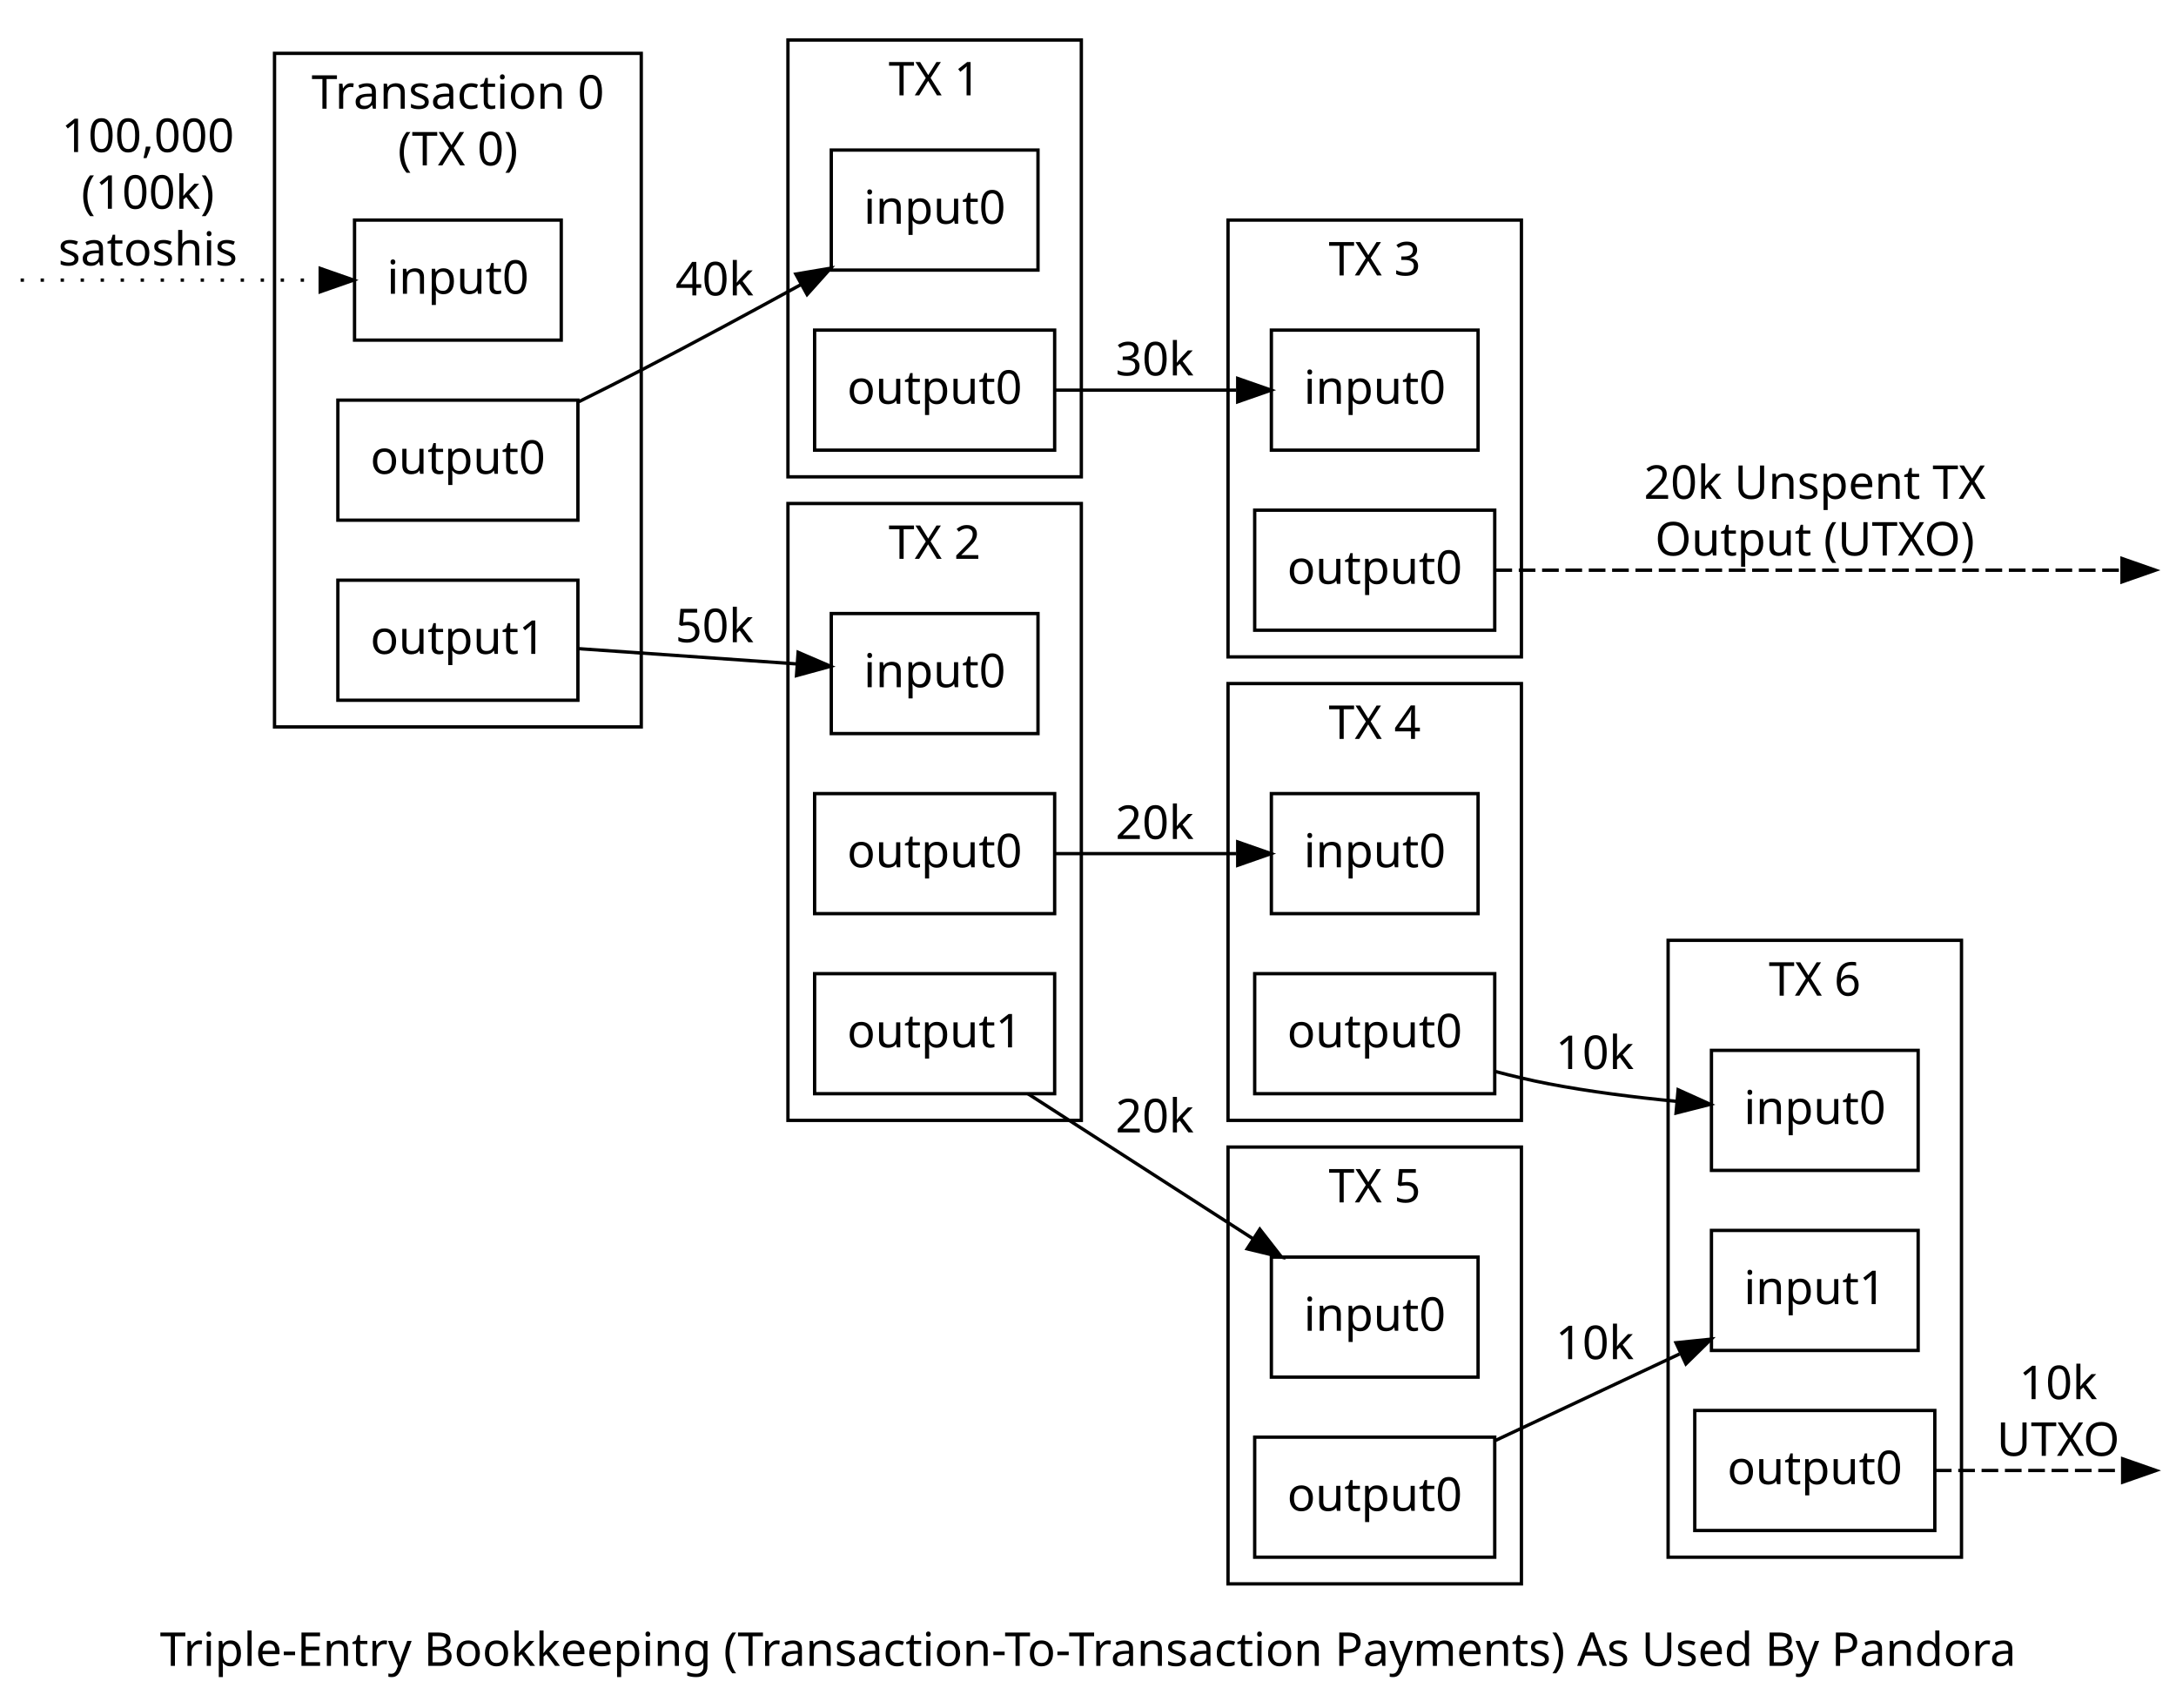
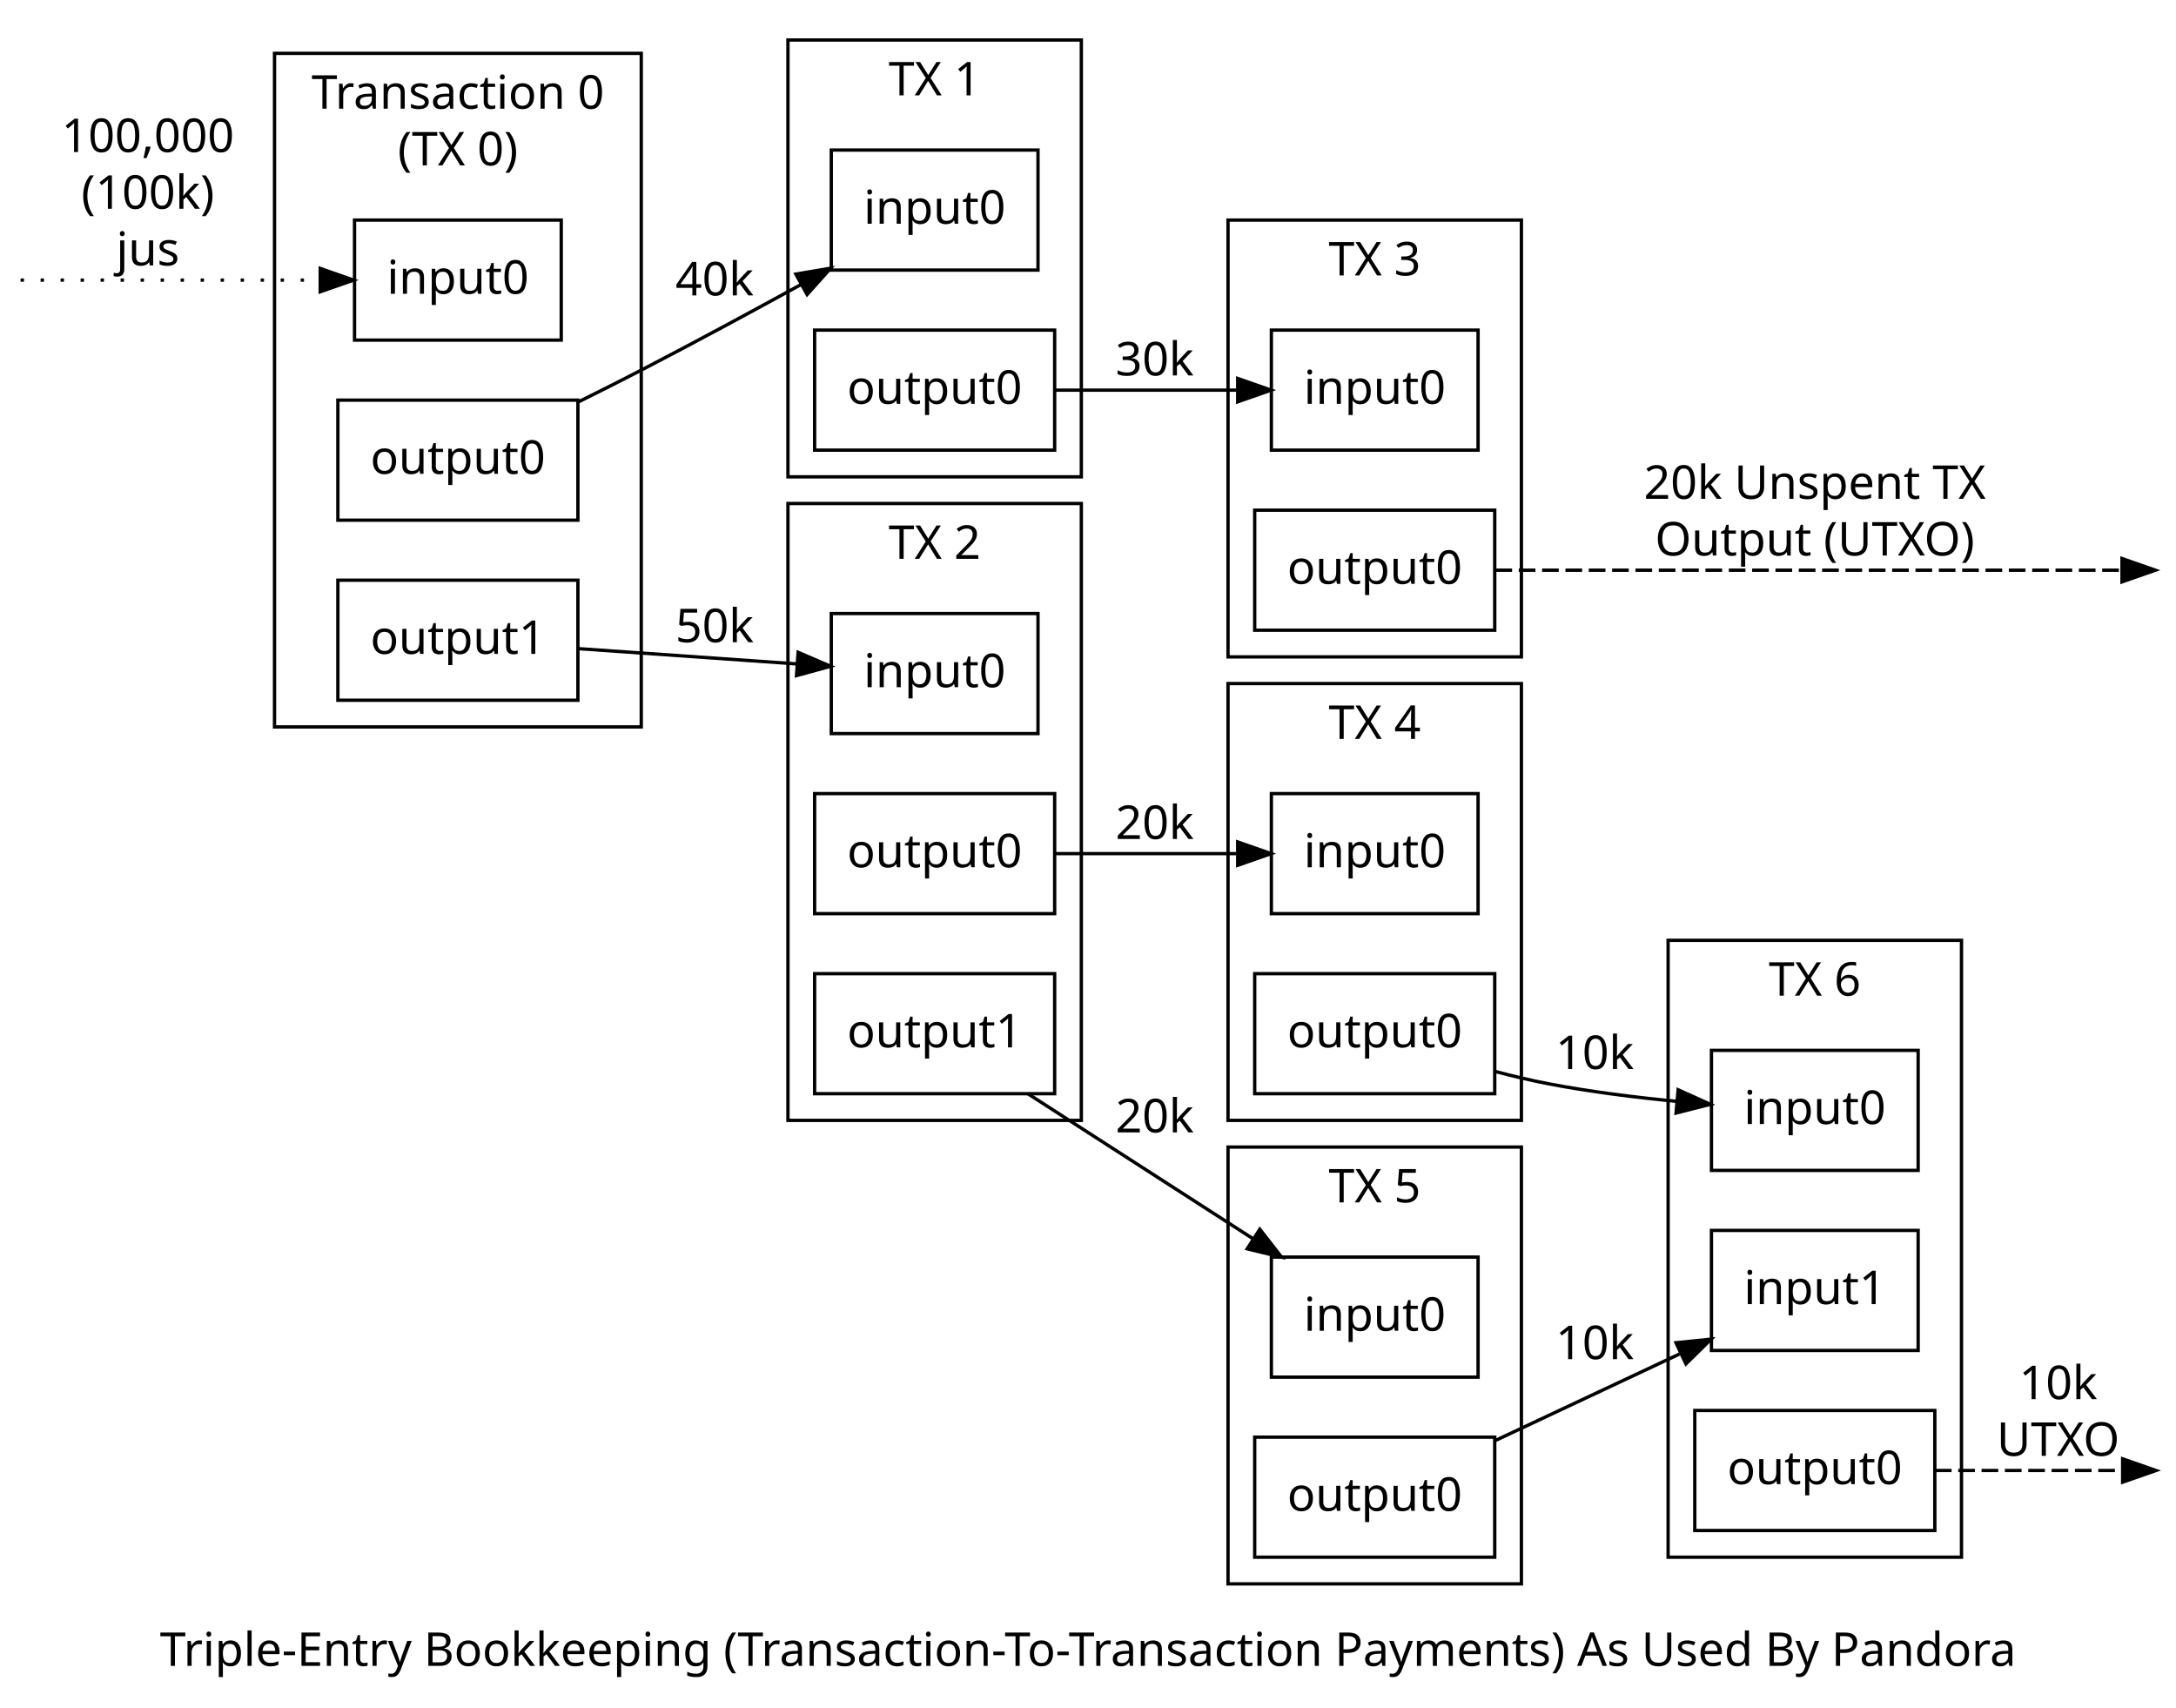
<svg xmlns="http://www.w3.org/2000/svg" width="450pt" height="353pt" viewBox="0.00 0.00 450.00 353.37">
  <g id="graph1" class="graph" transform="scale(0.690184 0.690184) rotate(0) translate(4 508)">
    <polygon fill="white" stroke="white" points="-4,5 -4,-508 649,-508 649,5 -4,5" />
    <text text-anchor="middle" x="322" y="-8.4" font-family="Sans" font-size="14.00">Triple-Entry Bookkeeping (Transaction-To-Transaction Payments) As Used By Pandora</text>
    <g id="graph2" class="cluster">
      <polygon fill="none" stroke="black" points="78,-290 78,-492 188,-492 188,-290 78,-290" />
      <text text-anchor="middle" x="133" y="-475.4" font-family="Sans" font-size="14.00">Transaction 0</text>
      <text text-anchor="middle" x="133" y="-458.4" font-family="Sans" font-size="14.00">(TX 0)</text>
    </g>
    <g id="graph3" class="cluster">
      <polygon fill="none" stroke="black" points="232,-365 232,-496 320,-496 320,-365 232,-365" />
      <text text-anchor="middle" x="276" y="-479.4" font-family="Sans" font-size="14.00">TX 1</text>
    </g>
    <g id="graph4" class="cluster">
      <polygon fill="none" stroke="black" points="232,-172 232,-357 320,-357 320,-172 232,-172" />
      <text text-anchor="middle" x="276" y="-340.4" font-family="Sans" font-size="14.00">TX 2</text>
    </g>
    <g id="graph5" class="cluster">
      <polygon fill="none" stroke="black" points="364,-311 364,-442 452,-442 452,-311 364,-311" />
      <text text-anchor="middle" x="408" y="-425.4" font-family="Sans" font-size="14.00">TX 3</text>
    </g>
    <g id="graph6" class="cluster">
      <polygon fill="none" stroke="black" points="364,-172 364,-303 452,-303 452,-172 364,-172" />
      <text text-anchor="middle" x="408" y="-286.4" font-family="Sans" font-size="14.00">TX 4</text>
    </g>
    <g id="graph7" class="cluster">
      <polygon fill="none" stroke="black" points="364,-33 364,-164 452,-164 452,-33 364,-33" />
      <text text-anchor="middle" x="408" y="-147.4" font-family="Sans" font-size="14.00">TX 5</text>
    </g>
    <g id="graph8" class="cluster">
      <polygon fill="none" stroke="black" points="496,-41 496,-226 584,-226 584,-41 496,-41" />
      <text text-anchor="middle" x="540" y="-209.4" font-family="Sans" font-size="14.00">TX 6</text>
    </g>
    <g id="node2" class="node">
      <polygon fill="none" stroke="black" points="164,-442 102,-442 102,-406 164,-406 164,-442" />
      <text text-anchor="middle" x="133" y="-419.9" font-family="Sans" font-size="14.00">input0</text>
    </g>
    <g id="node3" class="node">
      <polygon fill="none" stroke="black" points="169,-388 97,-388 97,-352 169,-352 169,-388" />
      <text text-anchor="middle" x="133" y="-365.9" font-family="Sans" font-size="14.00">output0</text>
    </g>
    <g id="node6" class="node">
      <polygon fill="none" stroke="black" points="307,-463 245,-463 245,-427 307,-427 307,-463" />
      <text text-anchor="middle" x="276" y="-440.9" font-family="Sans" font-size="14.00">input0</text>
    </g>
    <g id="edge11" class="edge">
      <path fill="none" stroke="black" d="M169.205,-387.498C175.495,-390.616 181.955,-393.869 188,-397 203.741,-405.152 220.887,-414.416 235.828,-422.616" />
      <polygon fill="black" stroke="black" points="234.367,-425.807 244.814,-427.565 237.744,-419.675 234.367,-425.807" />
      <text text-anchor="middle" x="210" y="-419.4" font-family="Sans" font-size="14.00">40k</text>
    </g>
    <g id="node4" class="node">
      <polygon fill="none" stroke="black" points="169,-334 97,-334 97,-298 169,-298 169,-334" />
      <text text-anchor="middle" x="133" y="-311.9" font-family="Sans" font-size="14.00">output1</text>
    </g>
    <g id="node9" class="node">
      <polygon fill="none" stroke="black" points="307,-324 245,-324 245,-288 307,-288 307,-324" />
      <text text-anchor="middle" x="276" y="-301.9" font-family="Sans" font-size="14.00">input0</text>
    </g>
    <g id="edge13" class="edge">
      <path fill="none" stroke="black" d="M169.085,-313.477C189.045,-312.081 213.932,-310.34 234.671,-308.89" />
      <polygon fill="black" stroke="black" points="235.052,-312.372 244.784,-308.183 234.564,-305.389 235.052,-312.372" />
      <text text-anchor="middle" x="210" y="-315.4" font-family="Sans" font-size="14.00">50k</text>
    </g>
    <g id="node7" class="node">
      <polygon fill="none" stroke="black" points="312,-409 240,-409 240,-373 312,-373 312,-409" />
      <text text-anchor="middle" x="276" y="-386.9" font-family="Sans" font-size="14.00">output0</text>
    </g>
    <g id="node13" class="node">
      <polygon fill="none" stroke="black" points="439,-409 377,-409 377,-373 439,-373 439,-409" />
      <text text-anchor="middle" x="408" y="-386.9" font-family="Sans" font-size="14.00">input0</text>
    </g>
    <g id="edge15" class="edge">
      <path fill="none" stroke="black" d="M312.07,-391C328.884,-391 348.988,-391 366.437,-391" />
      <polygon fill="black" stroke="black" points="366.906,-394.5 376.906,-391 366.906,-387.5 366.906,-394.5" />
      <text text-anchor="middle" x="342" y="-395.4" font-family="Sans" font-size="14.00">30k</text>
    </g>
    <g id="node10" class="node">
      <polygon fill="none" stroke="black" points="312,-270 240,-270 240,-234 312,-234 312,-270" />
      <text text-anchor="middle" x="276" y="-247.9" font-family="Sans" font-size="14.00">output0</text>
    </g>
    <g id="node16" class="node">
      <polygon fill="none" stroke="black" points="439,-270 377,-270 377,-234 439,-234 439,-270" />
      <text text-anchor="middle" x="408" y="-247.9" font-family="Sans" font-size="14.00">input0</text>
    </g>
    <g id="edge17" class="edge">
      <path fill="none" stroke="black" d="M312.07,-252C328.884,-252 348.988,-252 366.437,-252" />
      <polygon fill="black" stroke="black" points="366.906,-255.5 376.906,-252 366.906,-248.5 366.906,-255.5" />
      <text text-anchor="middle" x="342" y="-256.4" font-family="Sans" font-size="14.00">20k</text>
    </g>
    <g id="node11" class="node">
      <polygon fill="none" stroke="black" points="312,-216 240,-216 240,-180 312,-180 312,-216" />
      <text text-anchor="middle" x="276" y="-193.9" font-family="Sans" font-size="14.00">output1</text>
    </g>
    <g id="node19" class="node">
      <polygon fill="none" stroke="black" points="439,-131 377,-131 377,-95 439,-95 439,-131" />
      <text text-anchor="middle" x="408" y="-108.9" font-family="Sans" font-size="14.00">input0</text>
    </g>
    <g id="edge19" class="edge">
      <path fill="none" stroke="black" d="M303.994,-179.974C323.682,-167.296 350.215,-150.21 371.554,-136.469" />
      <polygon fill="black" stroke="black" points="373.534,-139.357 380.047,-131 369.744,-133.472 373.534,-139.357" />
      <text text-anchor="middle" x="342" y="-168.4" font-family="Sans" font-size="14.00">20k</text>
    </g>
    <g id="node14" class="node">
      <polygon fill="none" stroke="black" points="444,-355 372,-355 372,-319 444,-319 444,-355" />
      <text text-anchor="middle" x="408" y="-332.9" font-family="Sans" font-size="14.00">output0</text>
    </g>
    <g id="edge25" class="edge">
      <path fill="none" stroke="black" stroke-dasharray="5,2" d="M444.204,-337C498.689,-337 598.917,-337 632.049,-337" />
      <polygon fill="black" stroke="black" points="632.145,-340.5 642.145,-337 632.145,-333.5 632.145,-340.5" />
      <text text-anchor="middle" x="540" y="-358.4" font-family="Sans" font-size="14.00">20k Unspent TX</text>
      <text text-anchor="middle" x="540" y="-341.4" font-family="Sans" font-size="14.00">Output (UTXO)</text>
    </g>
    <g id="node17" class="node">
      <polygon fill="none" stroke="black" points="444,-216 372,-216 372,-180 444,-180 444,-216" />
      <text text-anchor="middle" x="408" y="-193.9" font-family="Sans" font-size="14.00">output0</text>
    </g>
    <g id="node22" class="node">
      <polygon fill="none" stroke="black" points="571,-193 509,-193 509,-157 571,-157 571,-193" />
      <text text-anchor="middle" x="540" y="-170.9" font-family="Sans" font-size="14.00">input0</text>
    </g>
    <g id="edge21" class="edge">
      <path fill="none" stroke="black" d="M444.163,-186.661C449.439,-185.273 454.833,-183.995 460,-183 472.421,-180.608 486.074,-178.907 498.529,-177.707" />
      <polygon fill="black" stroke="black" points="499.003,-181.179 508.657,-176.814 498.388,-174.206 499.003,-181.179" />
      <text text-anchor="middle" x="474" y="-187.4" font-family="Sans" font-size="14.00">10k</text>
    </g>
    <g id="node20" class="node">
      <polygon fill="none" stroke="black" points="444,-77 372,-77 372,-41 444,-41 444,-77" />
      <text text-anchor="middle" x="408" y="-54.9" font-family="Sans" font-size="14.00">output0</text>
    </g>
    <g id="node23" class="node">
      <polygon fill="none" stroke="black" points="571,-139 509,-139 509,-103 571,-103 571,-139" />
      <text text-anchor="middle" x="540" y="-116.9" font-family="Sans" font-size="14.00">input1</text>
    </g>
    <g id="edge23" class="edge">
      <path fill="none" stroke="black" d="M444.07,-75.942C461.202,-83.989 481.747,-93.639 499.422,-101.941" />
      <polygon fill="black" stroke="black" points="498.367,-105.312 508.906,-106.395 501.343,-98.976 498.367,-105.312" />
      <text text-anchor="middle" x="474" y="-100.4" font-family="Sans" font-size="14.00">10k</text>
    </g>
    <g id="node24" class="node">
      <polygon fill="none" stroke="black" points="576,-85 504,-85 504,-49 576,-49 576,-85" />
      <text text-anchor="middle" x="540" y="-62.9" font-family="Sans" font-size="14.00">output0</text>
    </g>
    <g id="edge27" class="edge">
      <path fill="none" stroke="black" stroke-dasharray="5,2" d="M576.024,-67C595.705,-67 618.71,-67 631.993,-67" />
      <polygon fill="black" stroke="black" points="632.339,-70.5 642.339,-67 632.339,-63.5 632.339,-70.5" />
      <text text-anchor="middle" x="613" y="-88.4" font-family="Sans" font-size="14.00">10k</text>
      <text text-anchor="middle" x="613" y="-71.4" font-family="Sans" font-size="14.00">UTXO</text>
    </g>
    <g id="edge9" class="edge">
      <path fill="none" stroke="black" stroke-dasharray="1,5" d="M1.843,-424C8.678,-424 55.679,-424 91.482,-424" />
      <polygon fill="black" stroke="black" points="91.707,-427.5 101.707,-424 91.707,-420.5 91.707,-427.5" />
      <text text-anchor="middle" x="40" y="-462.4" font-family="Sans" font-size="14.00">100,000</text>
      <text text-anchor="middle" x="40" y="-445.4" font-family="Sans" font-size="14.00">(100k)</text>
-       <text text-anchor="middle" x="40" y="-428.4" font-family="Sans" font-size="14.00">satoshis</text>
+       <text text-anchor="middle" x="40" y="-428.4" font-family="Sans" font-size="14.00">jus</text>
    </g>
  </g>
</svg>
